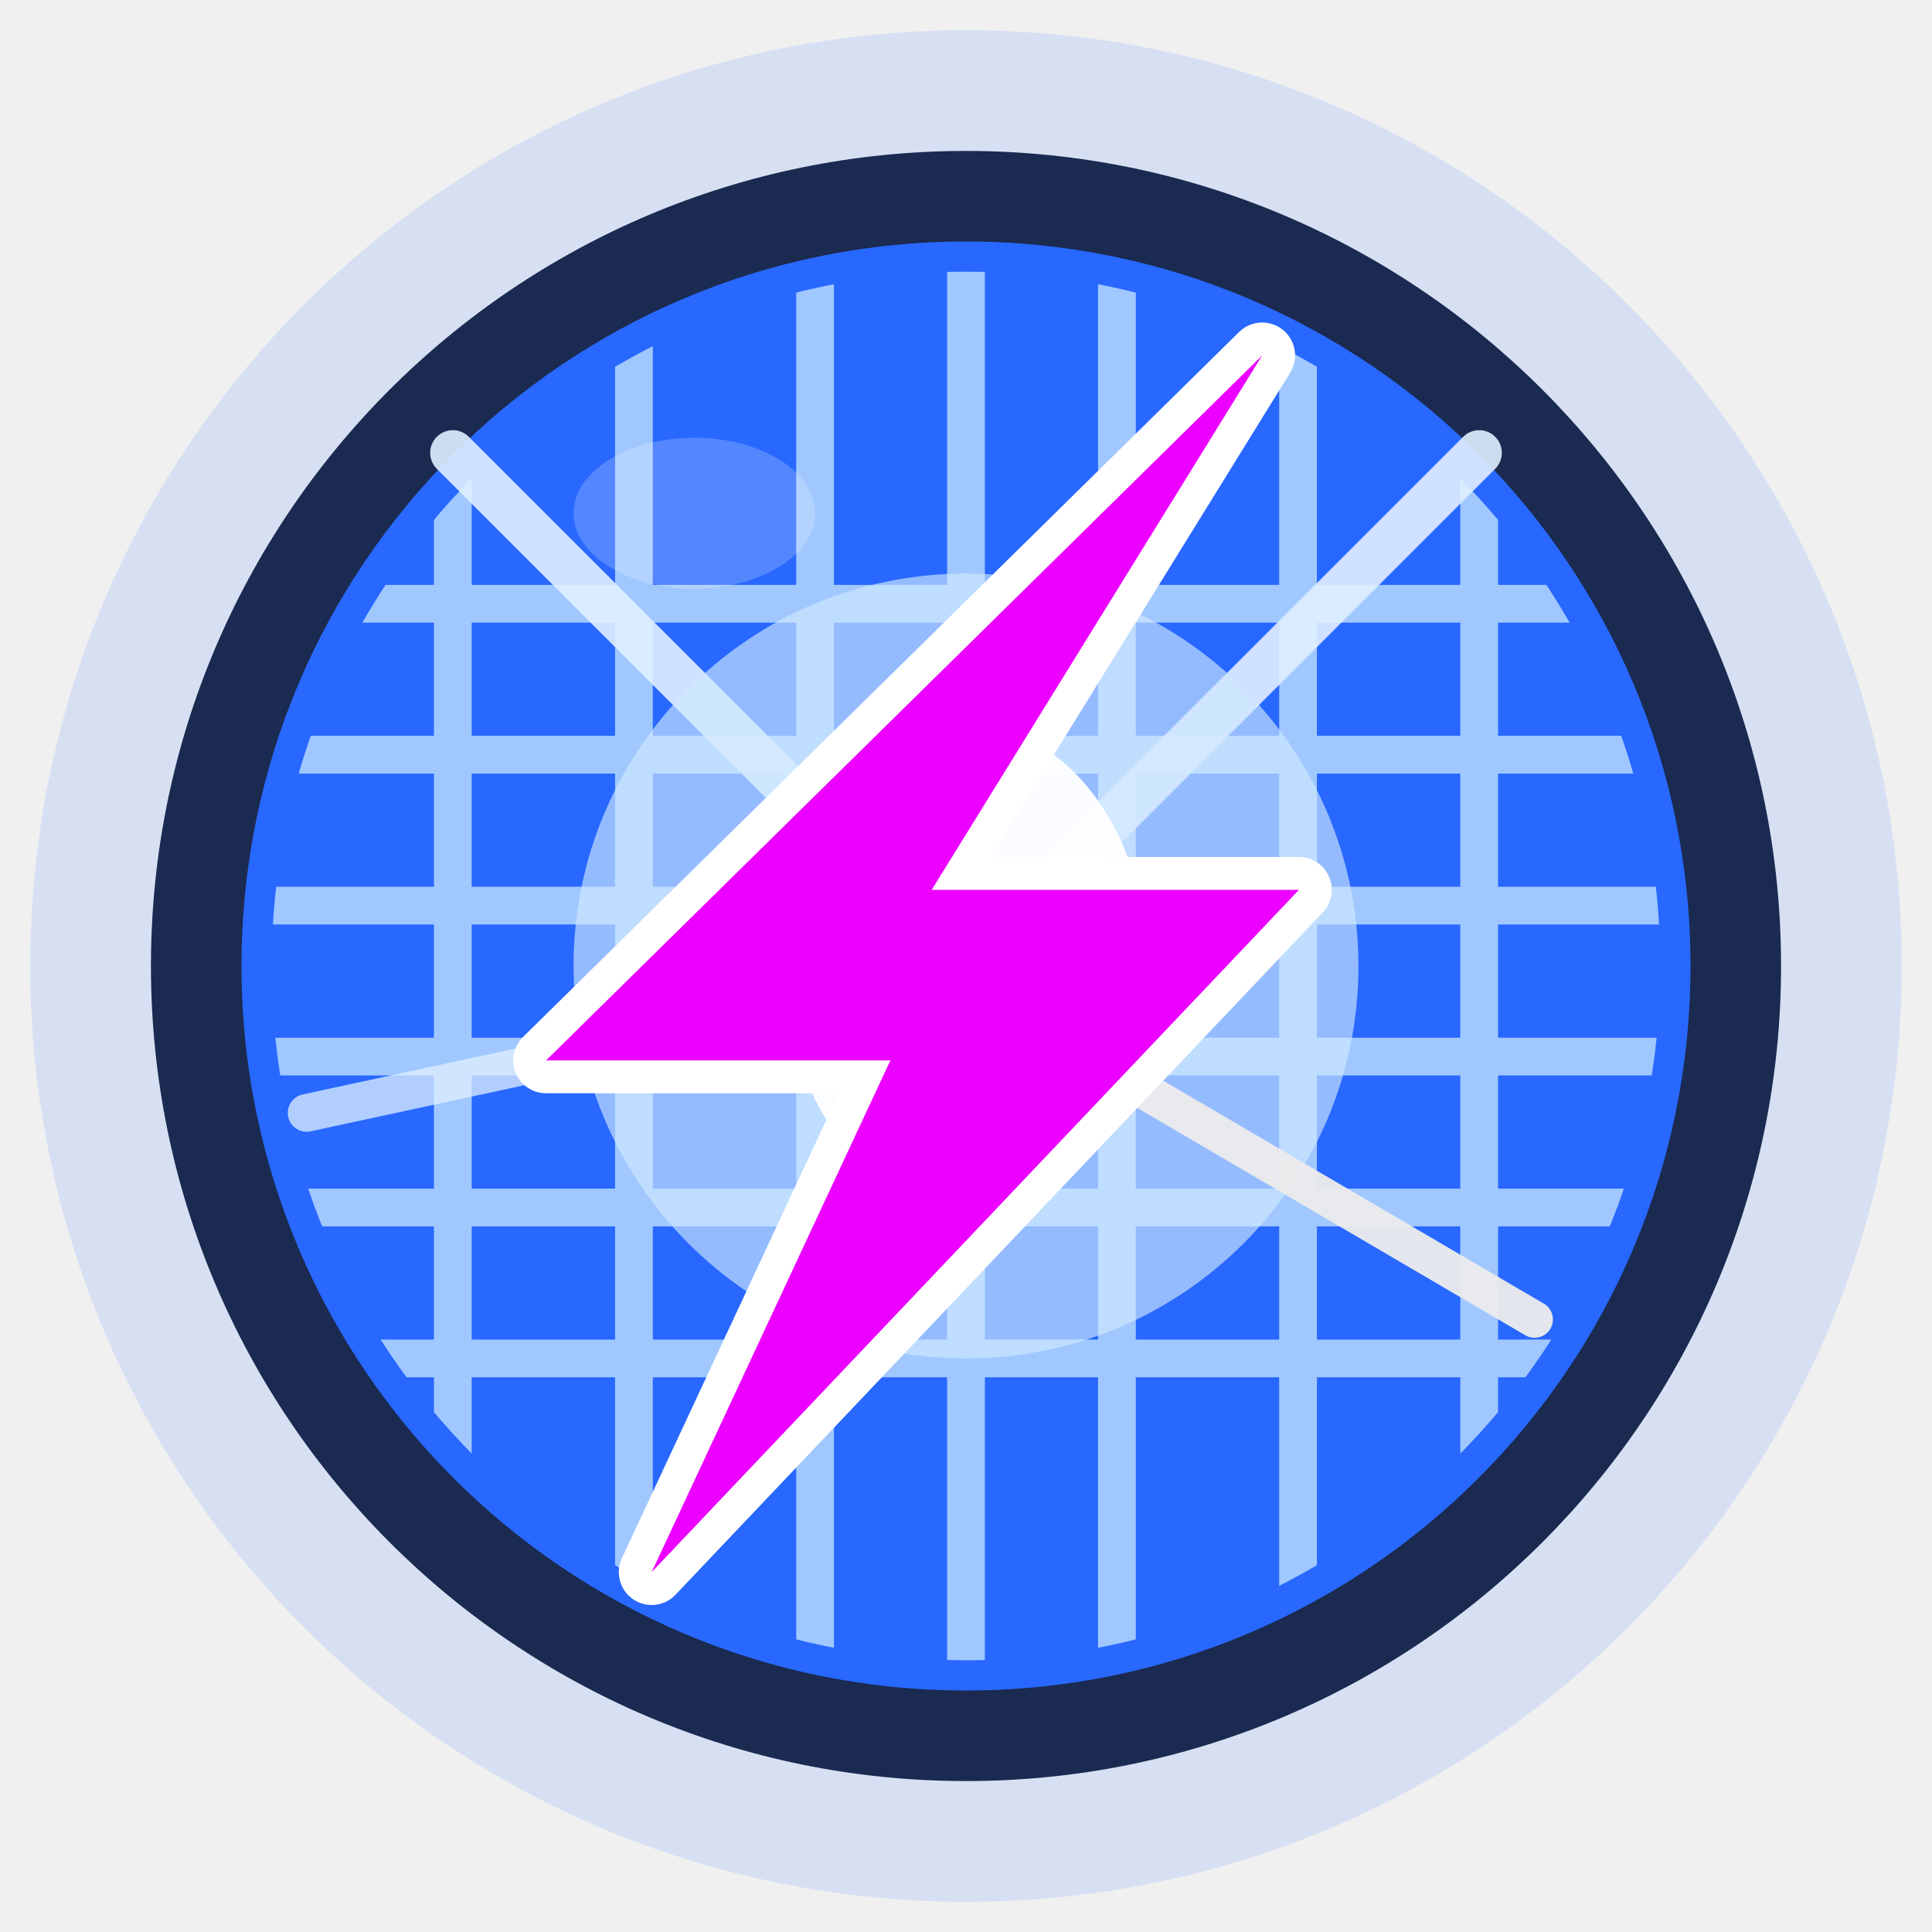
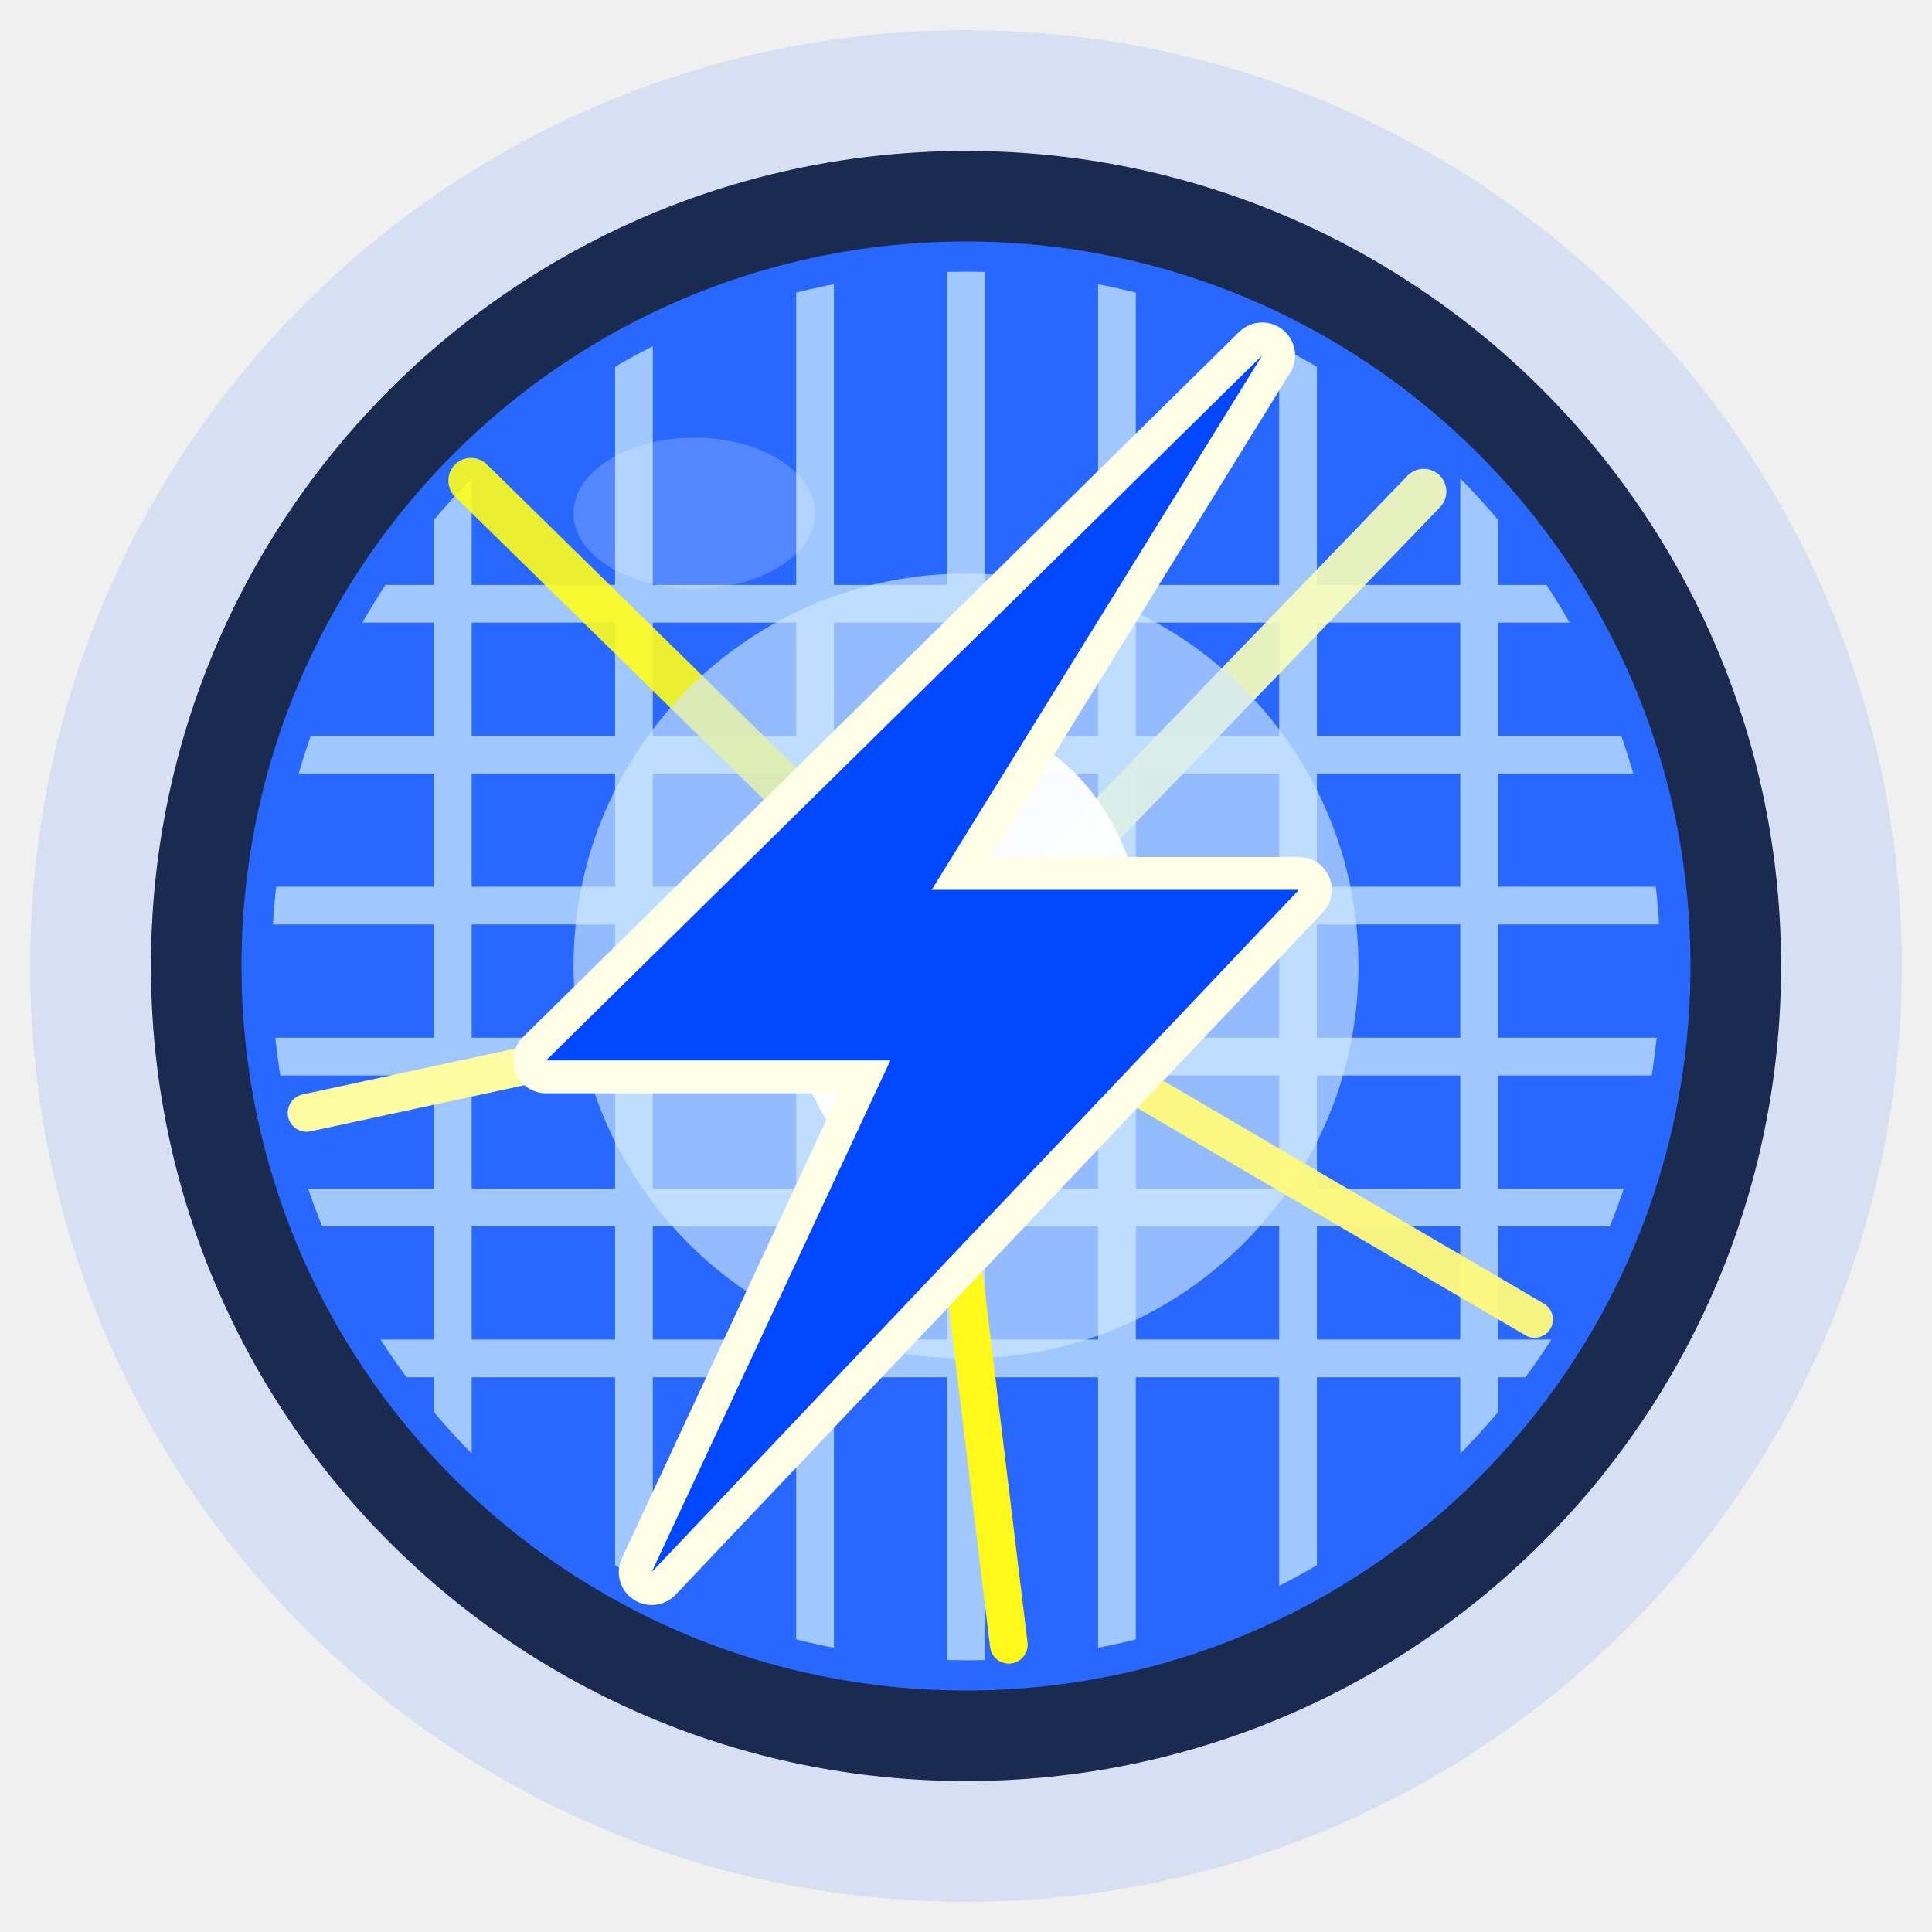
<svg xmlns="http://www.w3.org/2000/svg" width="128" height="128" viewBox="0 0 128 128" version="1.1" id="svg21">
  <defs id="defs21">
+     <marker style="overflow:visible" id="Club" refX="0" refY="0" orient="auto-start-reverse" markerWidth="1" markerHeight="1" viewBox="0 0 1 1" preserveAspectRatio="xMidYMid">
+       <path transform="scale(-0.5)" style="fill:context-stroke;fill-rule:evenodd;stroke:context-stroke" d="m -1.597,-7.098 c -1.889,0 -3.426,1.537 -3.426,3.426 0,0.657 0.238,1.227 0.559,1.748 -0.039,0.032 -0.08,0.058 -0.117,0.093 -0.622,-0.855 -1.589,-1.445 -2.727,-1.445 -1.889,-1e-7 -3.426,1.537 -3.426,3.426 0,1.889 1.537,3.426 3.426,3.426 0.993,0 1.869,-0.442 2.494,-1.119 -0.125,0.355 -0.21,0.721 -0.21,1.119 0,1.889 1.537,3.426 3.426,3.426 1.889,0 3.426,-1.537 3.426,-3.426 0,-0.793 -0.316,-1.494 -0.769,-2.074 C 2.415,1.766 3.772,2.297 4.766,3.834 4.028,3.096 3.554,1.753 3.554,-0.059 l -0.629,-0.047 0.583,-0.023 c 0,-1.812 0.451,-3.154 1.189,-3.893 -0.959,1.482 -2.257,2.026 -3.566,2.308 0.404,-0.562 0.699,-1.213 0.699,-1.958 0,-1.889 -1.537,-3.426 -3.426,-3.426 z" id="path30" />
+     </marker>
    <marker markerWidth="0.001" markerHeight="0.002" refX="-3" refY="0" orient="auto-start-reverse" id="CapTriangle" viewBox="0 0 0.525 1" style="overflow:visible" preserveAspectRatio="xMidYMid">
      <path style="fill:context-stroke;stroke-linecap:butt" d="M 0,-1 1,0 0,1 -0.05,0 Z" transform="scale(0.5)" id="path61" />
    </marker>
  </defs>
  <circle cx="64" cy="64" r="62" fill="#80AAFF" opacity="0.22" id="circle1" />
  <circle cx="64" cy="64" r="54" fill="#1A2A50" id="circle2" />
  <circle cx="64" cy="64" r="48" fill="#2868FF" id="circle3" />
  <clipPath id="circ2">
    <circle cx="64" cy="64" r="46" id="circle4" />
  </clipPath>
  <g clip-path="url(#circ2)" id="g16">
    <line x1="20" y1="40" x2="108" y2="40" stroke="#A0C8FF" stroke-width="2.5" id="line4" />
    <line x1="16" y1="50" x2="112" y2="50" stroke="#A0C8FF" stroke-width="2.5" id="line5" />
    <line x1="14" y1="60" x2="114" y2="60" stroke="#A0C8FF" stroke-width="2.5" id="line6" />
    <line x1="14" y1="70" x2="114" y2="70" stroke="#A0C8FF" stroke-width="2.5" id="line7" />
    <line x1="16" y1="80" x2="112" y2="80" stroke="#A0C8FF" stroke-width="2.5" id="line8" />
    <line x1="20" y1="90" x2="108" y2="90" stroke="#A0C8FF" stroke-width="2.5" id="line9" />
    <line x1="30" y1="16" x2="30" y2="112" stroke="#A0C8FF" stroke-width="2.5" id="line10" />
    <line x1="42" y1="14" x2="42" y2="114" stroke="#A0C8FF" stroke-width="2.5" id="line11" />
    <line x1="54" y1="14" x2="54" y2="114" stroke="#A0C8FF" stroke-width="2.5" id="line12" />
    <line x1="64" y1="14" x2="64" y2="114" stroke="#A0C8FF" stroke-width="2.5" id="line13" />
    <line x1="74" y1="14" x2="74" y2="114" stroke="#A0C8FF" stroke-width="2.5" id="line14" />
    <line x1="86" y1="14" x2="86" y2="114" stroke="#A0C8FF" stroke-width="2.5" id="line15" />
    <line x1="98" y1="16" x2="98" y2="112" stroke="#A0C8FF" stroke-width="2.5" id="line16" />
  </g>
-   <line x1="64" y1="64" x2="30" y2="30" stroke="#E0F0FF" stroke-width="3" stroke-linecap="round" opacity="0.90" id="line17" />
-   <line x1="64" y1="64" x2="98" y2="30" stroke="#E0F0FF" stroke-width="3" stroke-linecap="round" opacity="0.90" id="line18" />
-   <line x1="63.607" y1="64.393" x2="20.317" y2="73.731" stroke="#e0f0ff" stroke-width="2.5" stroke-linecap="round" opacity="0.75" id="line19" />
+   <line x1="64.064" y1="64.064" x2="31.205" y2="31.839" stroke="#E0F0FF" stroke-width="3" stroke-linecap="round" opacity="0.9" id="line17" style="stroke:#fffe1c;stroke-opacity:1" />
+   <line x1="63.868" y1="64.132" x2="94.325" y2="32.564" stroke="#E0F0FF" stroke-width="3" stroke-linecap="round" opacity="0.9" id="line18" style="stroke:#fcffb8;stroke-opacity:1" />
+   <line x1="63.607" y1="64.393" x2="20.317" y2="73.731" stroke="#e0f0ff" stroke-width="2.5" stroke-linecap="round" opacity="0.75" id="line19" style="stroke:#fffda2;stroke-opacity:1;opacity:1" />
  <circle cx="64" cy="64" r="26" fill="#D0E8FF" opacity="0.65" id="circle20" />
-   <line x1="66.716" y1="66.94" x2="101.67" y2="87.417" stroke="#e0f0ff" stroke-width="2.428" stroke-linecap="round" opacity="0.75" id="line20" style="fill:#ffffff;fill-opacity:1;stroke:#ececec;stroke-opacity:1;opacity:0.95" />
+   <line x1="66.716" y1="66.94" x2="101.67" y2="87.417" stroke="#e0f0ff" stroke-width="2.428" stroke-linecap="round" opacity="0.75" id="line20" style="fill:#ffffff;fill-opacity:1;stroke:#fffb7c;stroke-opacity:1;opacity:0.95;stroke-width:2.428;stroke-dasharray:none;paint-order:stroke markers fill;stroke-linecap:round;stroke-linejoin:bevel;marker-start:url(#Club)" />
  <ellipse cx="64" cy="64" rx="12" ry="16" fill="white" opacity="0.95" id="ellipse20" />
  <circle cx="64" cy="64" r="7" fill="white" id="circle21" />
  <ellipse cx="46" cy="34" rx="8" ry="5" fill="white" opacity="0.20" id="ellipse21" />
-   <path style="fill:#ec00ff;fill-opacity:1;stroke:#ffffff;stroke-width:4.356;stroke-opacity:1;marker-start:url(#CapTriangle);paint-order:markers stroke fill;stroke-dasharray:none;stroke-linejoin:round" d="M 83.624,23.546 61.727,58.954 H 86.057 L 43.175,104.156 58.99,70.254 H 36.181 Z" id="path1" />
+   <line x1="61.501" y1="65.004" x2="66.835" y2="108.967" stroke="#e0f0ff" stroke-width="2.5" stroke-linecap="round" opacity="0.75" id="line2" style="opacity:1;stroke:#fff81a;stroke-opacity:1" />
+   <path style="fill:#0047fd;fill-opacity:1;stroke:#ffffe7;stroke-width:4.356;stroke-opacity:1;marker-start:url(#CapTriangle);paint-order:markers stroke fill;stroke-dasharray:none;stroke-linejoin:round" d="M 83.624,23.546 61.727,58.954 H 86.057 L 43.175,104.156 58.99,70.254 H 36.181 Z" id="path1" />
</svg>
